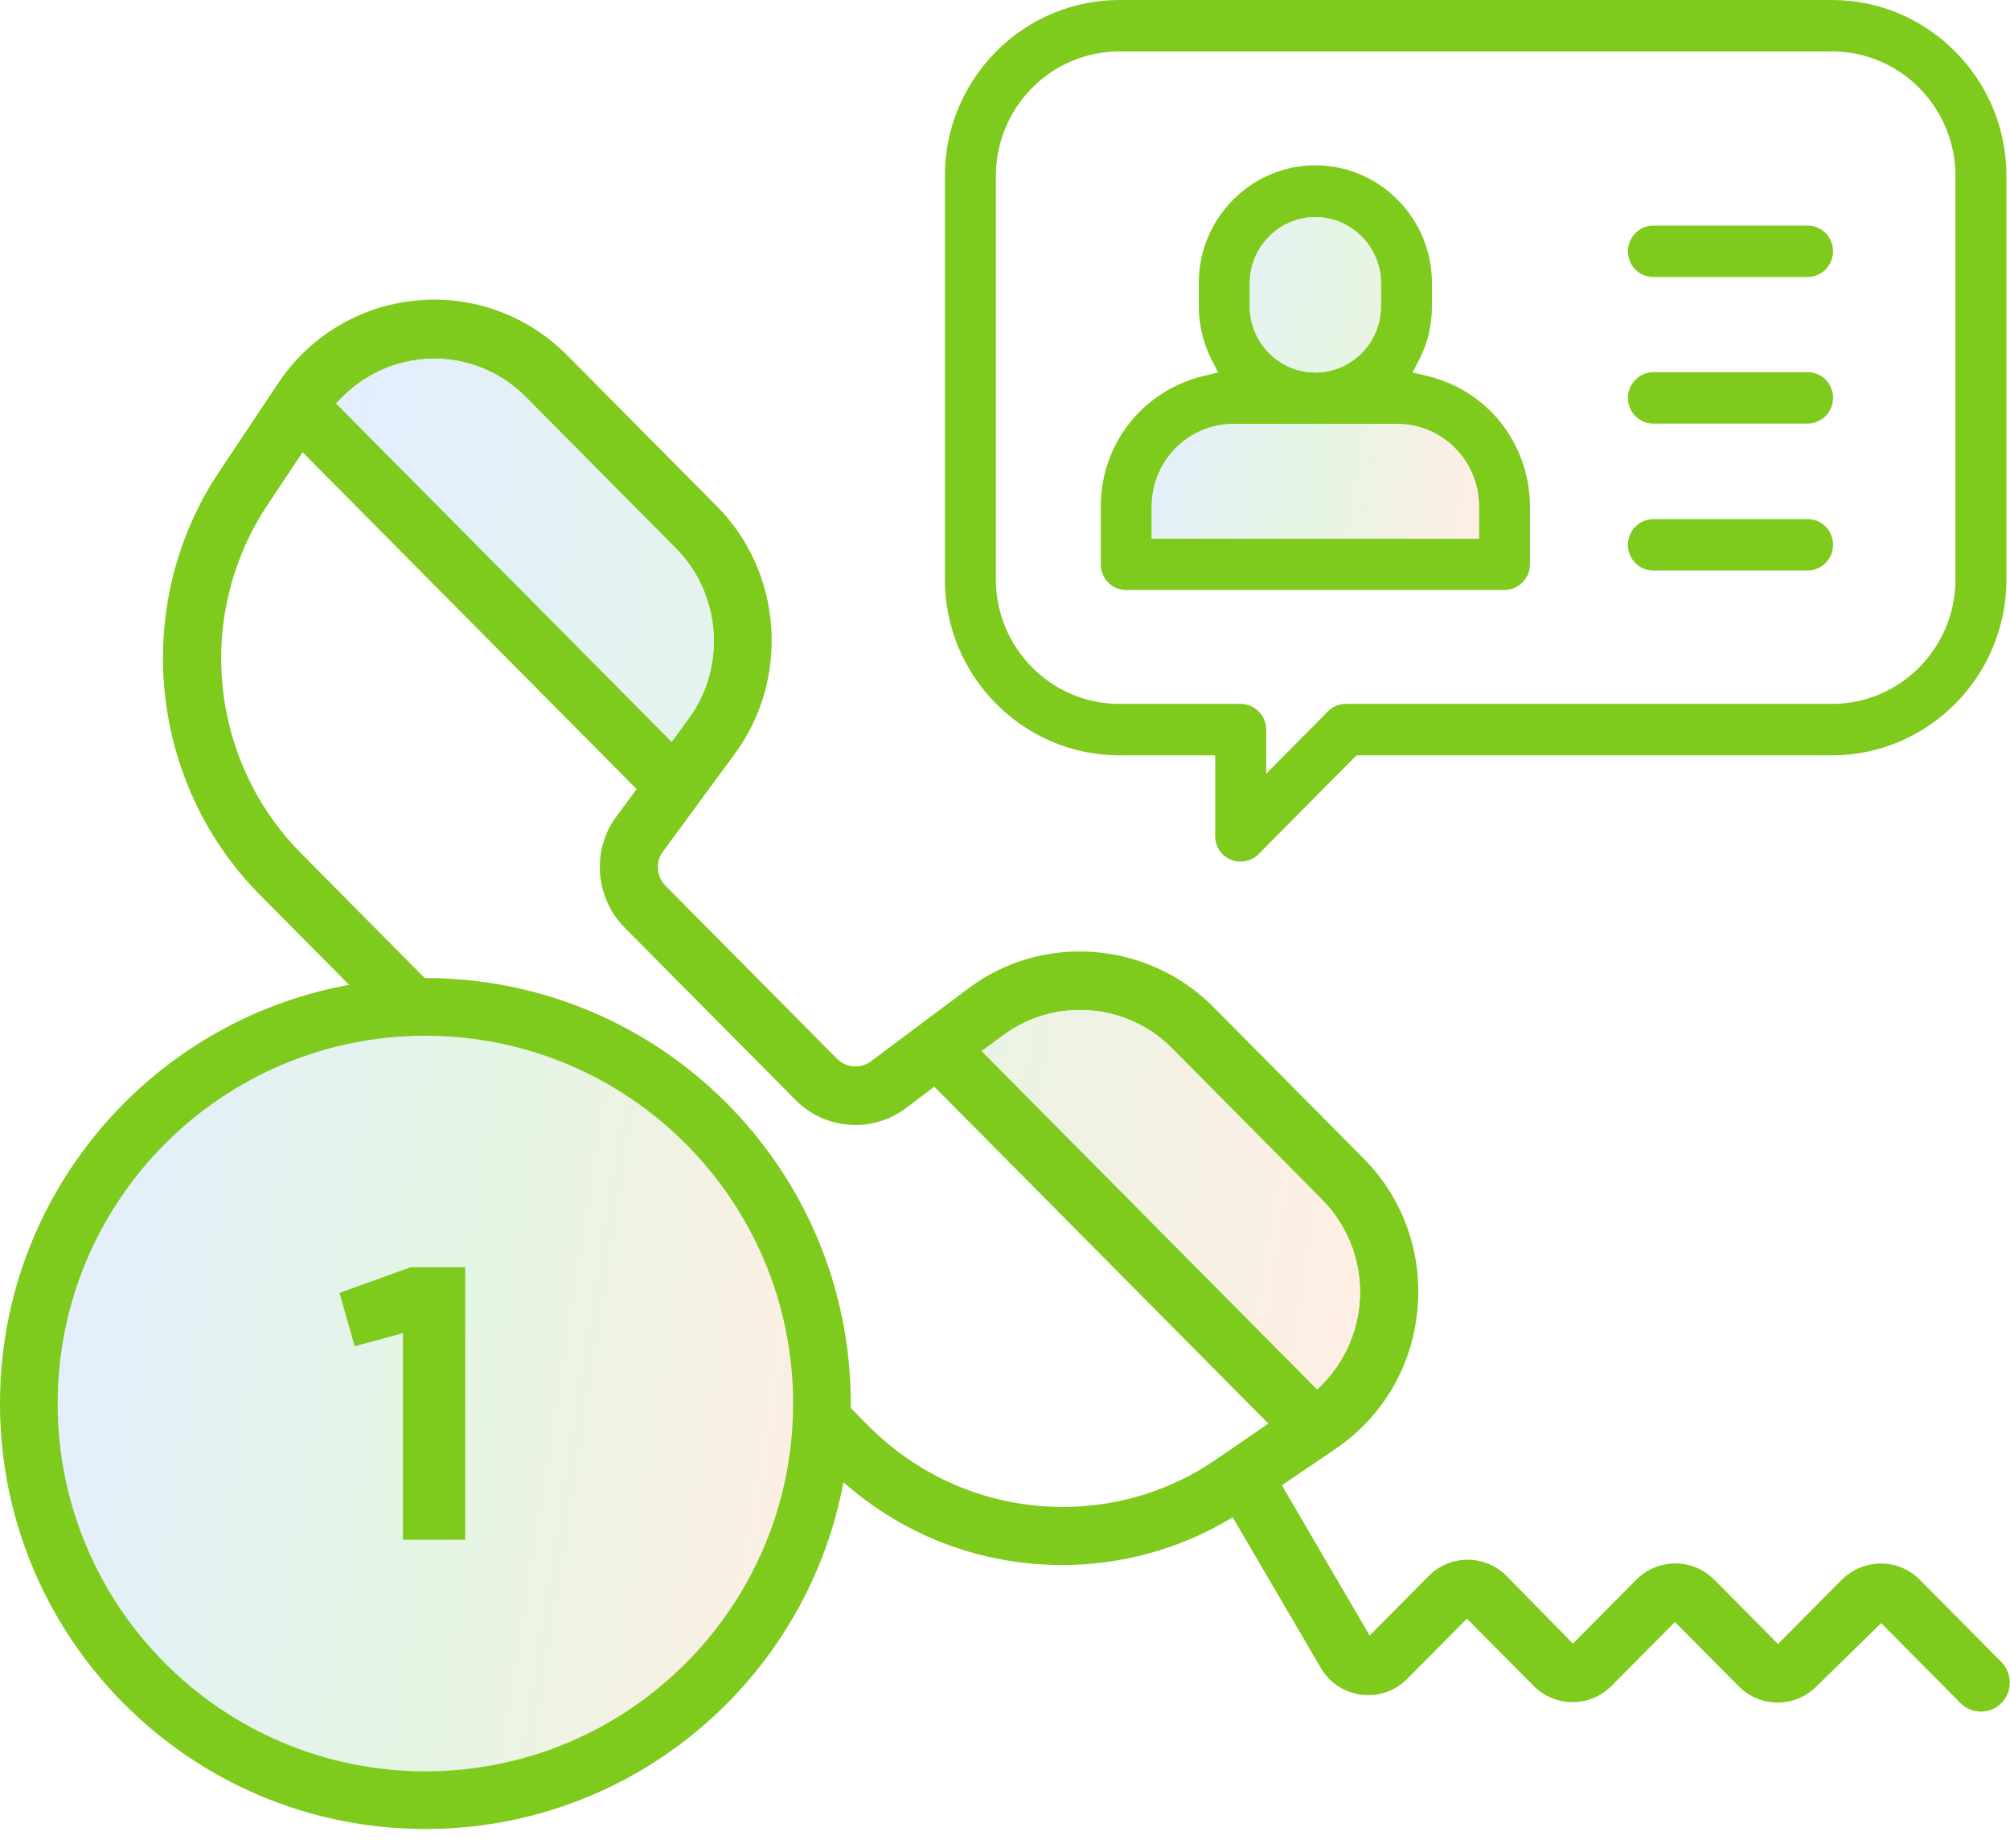
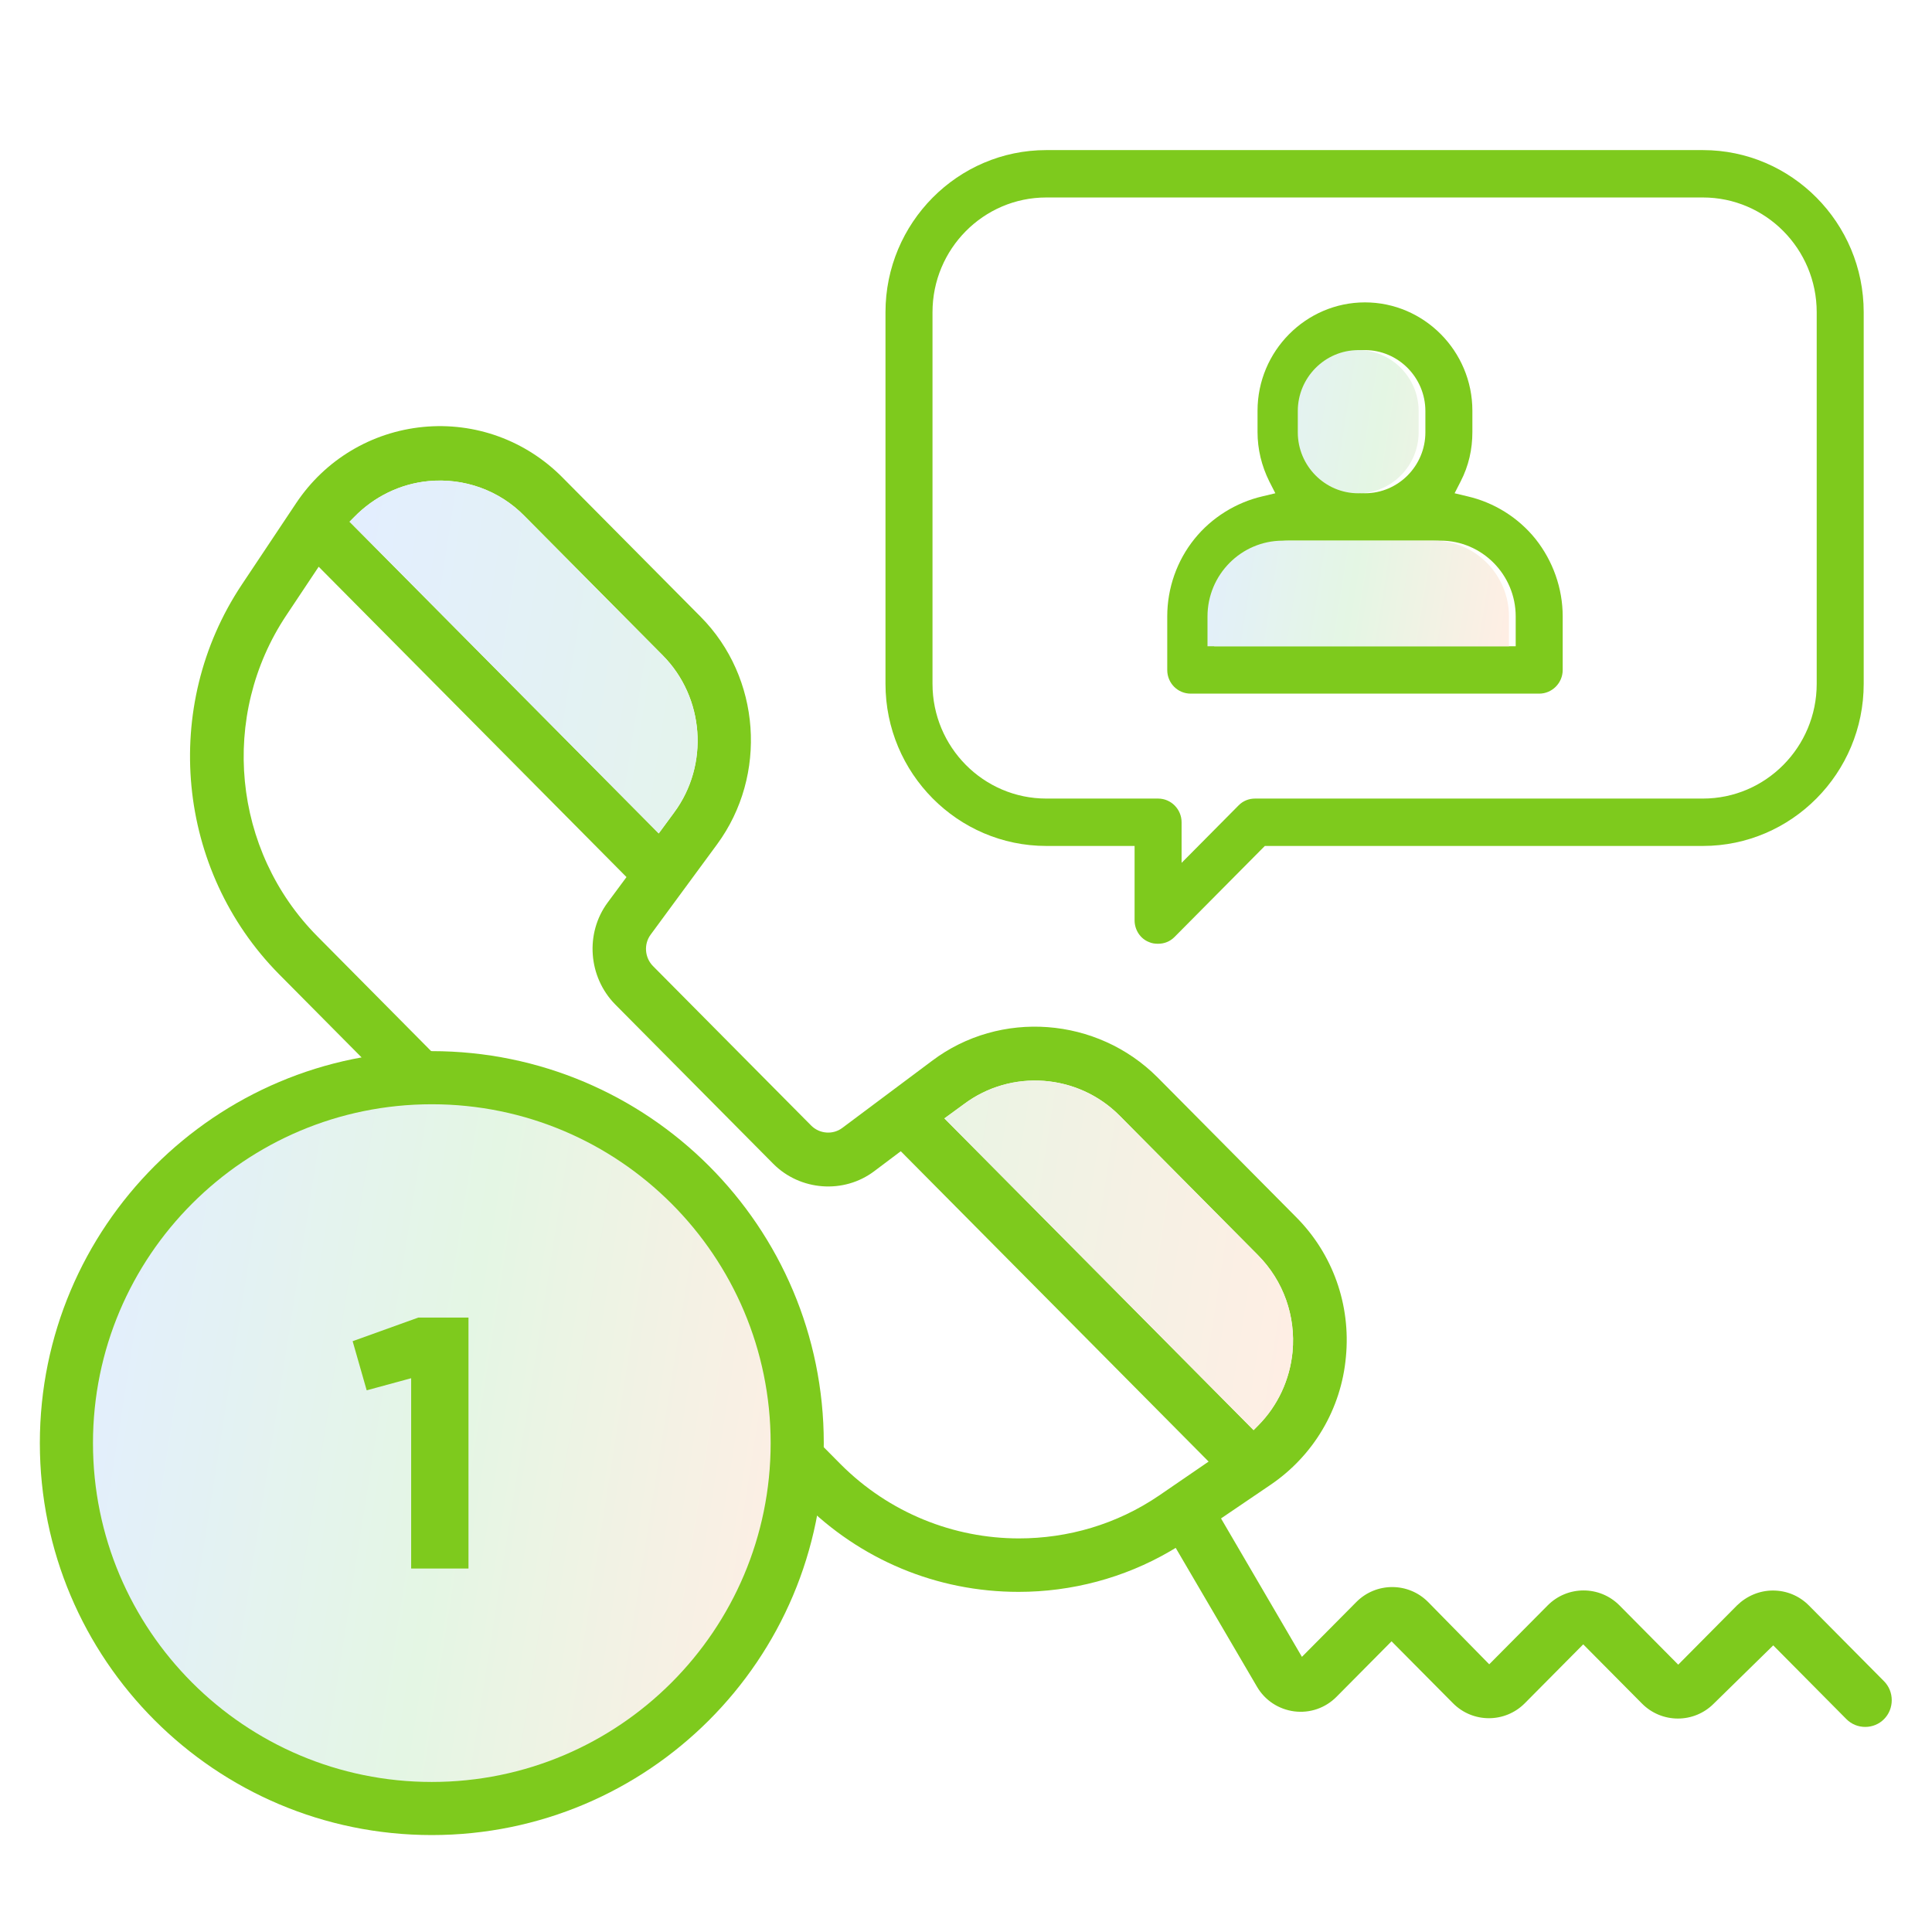
- <svg xmlns="http://www.w3.org/2000/svg" width="74" height="68" viewBox="0 0 74 68" fill="none">
-   <path d="M44.738 30.777C44.738 31.155 44.966 31.507 45.315 31.642C45.435 31.696 45.556 31.71 45.677 31.71C45.932 31.71 46.16 31.615 46.334 31.439L49.821 27.923L49.942 27.802H50.103H67.445C70.986 27.802 73.869 24.894 73.869 21.325V6.477C73.869 2.907 70.986 0 67.445 0H41.211C37.67 0 34.786 2.907 34.786 6.477V21.325C34.786 24.894 37.67 27.802 41.211 27.802H44.336H44.738V28.207V30.777ZM41.211 25.909C38.703 25.909 36.664 23.853 36.664 21.325V6.477C36.664 3.948 38.703 1.893 41.211 1.893H67.445C69.953 1.893 71.992 3.948 71.992 6.477V21.325C71.992 23.853 69.953 25.909 67.445 25.909H49.553C49.298 25.909 49.07 26.003 48.896 26.179L47.3 27.788L46.616 28.478V27.504V26.855C46.616 26.341 46.2 25.909 45.677 25.909H41.211Z" fill="#7ECA1D" />
-   <path d="M40.526 18.634V20.77C40.526 21.297 40.942 21.717 41.465 21.717H55.387C55.897 21.717 56.326 21.297 56.326 20.77V18.634C56.326 17.511 55.937 16.416 55.24 15.537C54.542 14.672 53.577 14.077 52.517 13.833L52.007 13.711L52.249 13.238C52.571 12.616 52.718 11.954 52.718 11.264V10.412C52.718 8.032 50.787 6.085 48.426 6.085C46.066 6.085 44.134 8.032 44.134 10.412V11.264C44.134 11.954 44.295 12.616 44.604 13.238L44.845 13.711L44.335 13.833C43.276 14.077 42.297 14.685 41.613 15.537C40.915 16.402 40.526 17.498 40.526 18.634ZM46.012 10.426C46.012 9.087 47.098 7.992 48.426 7.992C49.754 7.992 50.84 9.087 50.84 10.426V11.277C50.84 12.616 49.754 13.711 48.426 13.711C47.098 13.711 46.012 12.616 46.012 11.277V10.426ZM42.404 19.418V18.634C42.404 16.957 43.759 15.605 45.408 15.605H51.444C53.107 15.605 54.448 16.97 54.448 18.634V19.418V19.823H54.046H42.806H42.404V19.418Z" fill="#7ECA1D" />
-   <path d="M66.546 8.303H60.873C60.363 8.303 59.934 8.722 59.934 9.249C59.934 9.777 60.35 10.196 60.873 10.196H66.546C67.056 10.196 67.485 9.777 67.485 9.249C67.485 8.722 67.069 8.303 66.546 8.303Z" fill="#7ECA1D" />
-   <path d="M66.546 13.698H60.873C60.363 13.698 59.934 14.117 59.934 14.645C59.934 15.172 60.35 15.591 60.873 15.591H66.546C67.056 15.591 67.485 15.172 67.485 14.645C67.485 14.117 67.069 13.698 66.546 13.698Z" fill="#7ECA1D" />
-   <path d="M66.546 19.107H60.873C60.363 19.107 59.934 19.526 59.934 20.053C59.934 20.581 60.35 21 60.873 21H66.546C67.056 21 67.485 20.581 67.485 20.053C67.485 19.526 67.069 19.107 66.546 19.107Z" fill="#7ECA1D" />
-   <path d="M69.256 59.741L72.179 62.689C72.381 62.892 72.649 63 72.93 63C73.212 63 73.48 62.892 73.682 62.689C73.883 62.486 73.99 62.216 73.99 61.932C73.99 61.648 73.883 61.377 73.682 61.175L70.677 58.145C70.288 57.753 69.779 57.551 69.242 57.551C68.706 57.551 68.196 57.767 67.807 58.145L65.46 60.512L63.113 58.145C62.321 57.348 61.034 57.348 60.242 58.145L57.909 60.498L55.468 58.01C54.676 57.212 53.389 57.212 52.598 58.01L50.425 60.201L47.192 54.67L49.164 53.332C50.881 52.169 51.994 50.303 52.182 48.22C52.383 46.138 51.659 44.096 50.183 42.622L44.657 37.051C42.243 34.63 38.367 34.333 35.645 36.388L32.063 39.066C31.688 39.35 31.151 39.309 30.816 38.971L24.499 32.602C24.164 32.264 24.123 31.723 24.405 31.345L27.061 27.734C29.086 24.976 28.804 21.068 26.404 18.647L20.878 13.076C19.416 11.602 17.39 10.858 15.312 11.061C13.246 11.264 11.395 12.373 10.242 14.104L8.069 17.363C4.823 22.23 5.454 28.775 9.558 32.927L30.467 54.008C32.774 56.32 35.832 57.605 39.105 57.605C41.224 57.605 43.316 57.05 45.154 55.982L45.382 55.847L48.627 61.391C48.949 61.945 49.499 62.297 50.116 62.378C50.747 62.459 51.364 62.243 51.806 61.797L54.006 59.579L56.46 62.053C57.252 62.851 58.539 62.851 59.331 62.053L61.664 59.701L64.011 62.067C64.803 62.865 66.09 62.865 66.882 62.067L69.256 59.741ZM36.919 38.119C38.81 36.699 41.479 36.902 43.142 38.579L48.668 44.15C49.687 45.178 50.183 46.584 50.049 48.017C49.942 49.126 49.459 50.167 48.681 50.952L48.493 51.141L36.141 38.687L36.919 38.119ZM12.562 14.658C13.353 13.847 14.399 13.333 15.526 13.225C16.948 13.089 18.356 13.59 19.362 14.617L24.888 20.189C26.551 21.865 26.752 24.556 25.344 26.463L24.727 27.301L12.374 14.847L12.562 14.658ZM44.725 53.751C43.021 54.914 41.063 55.468 39.118 55.468C36.516 55.468 33.941 54.454 31.996 52.507L11.087 31.412C7.693 27.991 7.17 22.596 9.853 18.579L11.14 16.646L23.439 29.046L22.688 30.06C21.776 31.29 21.91 33.035 22.983 34.13L29.3 40.499C30.373 41.581 32.117 41.716 33.338 40.797L34.397 39.999L46.696 52.399L44.725 53.751Z" fill="#7ECA1D" />
-   <path d="M36.919 38.119C38.81 36.699 41.479 36.902 43.142 38.579L48.668 44.15C49.687 45.178 50.184 46.584 50.05 48.017C49.942 49.126 49.459 50.167 48.681 50.952L48.494 51.141L36.141 38.687L36.919 38.119ZM12.562 14.658C13.354 13.847 14.4 13.333 15.526 13.225C16.948 13.09 18.356 13.59 19.362 14.618L24.888 20.189C26.551 21.866 26.752 24.556 25.344 26.463L24.727 27.302L12.374 14.848L12.562 14.658Z" fill="url(#paint0_linear)" />
-   <path d="M46.012 10.426C46.012 9.087 47.099 7.992 48.426 7.992C49.754 7.992 50.841 9.087 50.841 10.426V11.278C50.841 12.616 49.754 13.712 48.426 13.712C47.099 13.712 46.012 12.616 46.012 11.278V10.426ZM42.404 19.418V18.634C42.404 16.957 43.759 15.605 45.409 15.605H51.444C53.107 15.605 54.449 16.971 54.449 18.634V19.418V19.824H54.046H42.807H42.404V19.418Z" fill="url(#paint1_linear)" />
-   <path d="M15.661 67.321C24.31 67.321 31.321 60.31 31.321 51.66C31.321 43.011 24.31 36 15.661 36C7.011 36 0 43.011 0 51.66C0 60.31 7.011 67.321 15.661 67.321Z" fill="#7ECA1D" />
-   <path d="M15.661 65.199C23.137 65.199 29.199 59.137 29.199 51.66C29.199 44.184 23.137 38.123 15.661 38.123C8.184 38.123 2.123 44.184 2.123 51.66C2.123 59.137 8.184 65.199 15.661 65.199Z" fill="url(#paint2_linear)" />
-   <path d="M15.122 46.644L12.498 47.589L13.059 49.552L14.835 49.068V56.672H17.126V46.644H15.122Z" fill="#7ECA1D" />
+ <svg xmlns="http://www.w3.org/2000/svg" width="80" height="80" viewBox="0 0 80 80" fill="none">
+   <path d="M46.981 38.112C46.981 38.504 47.217 38.869 47.578 39.009C47.703 39.065 47.828 39.079 47.954 39.079C48.218 39.079 48.454 38.981 48.635 38.798L52.249 35.155L52.374 35.029H52.541H70.514C74.184 35.029 77.172 32.016 77.172 28.316V12.928C77.172 9.228 74.184 6.215 70.514 6.215H43.325C39.655 6.215 36.666 9.228 36.666 12.928V28.316C36.666 32.016 39.655 35.029 43.325 35.029H46.564H46.981V35.449V38.112ZM43.325 33.067C40.725 33.067 38.613 30.936 38.613 28.316V12.928C38.613 10.307 40.725 8.177 43.325 8.177H70.514C73.113 8.177 75.226 10.307 75.226 12.928V28.316C75.226 30.936 73.113 33.067 70.514 33.067H51.971C51.707 33.067 51.47 33.165 51.29 33.347L49.636 35.015L48.927 35.729V34.72V34.048C48.927 33.515 48.496 33.067 47.954 33.067H43.325Z" fill="#7ECA1D" />
+   <path d="M48.333 25.526V27.741C48.333 28.287 48.764 28.722 49.306 28.722H63.735C64.263 28.722 64.708 28.287 64.708 27.741V25.526C64.708 24.363 64.305 23.228 63.582 22.317C62.859 21.42 61.858 20.804 60.76 20.551L60.232 20.425L60.482 19.935C60.816 19.29 60.968 18.603 60.968 17.889V17.006C60.968 14.539 58.967 12.521 56.52 12.521C54.074 12.521 52.072 14.539 52.072 17.006V17.889C52.072 18.603 52.239 19.29 52.559 19.935L52.809 20.425L52.281 20.551C51.183 20.804 50.168 21.434 49.459 22.317C48.736 23.214 48.333 24.349 48.333 25.526ZM54.018 17.02C54.018 15.632 55.144 14.497 56.52 14.497C57.897 14.497 59.022 15.632 59.022 17.02V17.903C59.022 19.29 57.897 20.425 56.52 20.425C55.144 20.425 54.018 19.29 54.018 17.903V17.02ZM50.279 26.339V25.526C50.279 23.789 51.683 22.387 53.393 22.387H59.648C61.372 22.387 62.762 23.803 62.762 25.526V26.339V26.76H62.345H50.696H50.279V26.339Z" fill="#7ECA1D" />
+   <path d="M73.426 68.131L76.456 71.186C76.665 71.396 76.943 71.508 77.235 71.508C77.527 71.508 77.805 71.396 78.013 71.186C78.222 70.976 78.333 70.695 78.333 70.401C78.333 70.107 78.222 69.826 78.013 69.616L74.9 66.477C74.496 66.071 73.968 65.86 73.412 65.86C72.856 65.86 72.328 66.085 71.925 66.477L69.492 68.93L67.06 66.477C66.24 65.65 64.905 65.65 64.085 66.477L61.666 68.915L59.136 66.337C58.316 65.51 56.982 65.51 56.162 66.337L53.91 68.607L50.56 62.875L52.603 61.488C54.383 60.283 55.536 58.349 55.731 56.19C55.939 54.032 55.189 51.916 53.66 50.388L47.933 44.614C45.431 42.106 41.413 41.798 38.592 43.928L34.88 46.703C34.491 46.997 33.935 46.955 33.587 46.605L27.04 40.004C26.693 39.653 26.651 39.093 26.943 38.7L29.695 34.959C31.794 32.1 31.503 28.049 29.014 25.541L23.287 19.767C21.772 18.239 19.673 17.469 17.519 17.679C15.378 17.889 13.46 19.038 12.264 20.832L10.012 24.209C6.649 29.255 7.302 36.038 11.555 40.34L33.226 62.189C35.617 64.585 38.786 65.916 42.178 65.916C44.374 65.916 46.543 65.342 48.447 64.235L48.683 64.094L52.047 69.84C52.381 70.415 52.951 70.779 53.59 70.864C54.244 70.948 54.883 70.723 55.342 70.261L57.621 67.963L60.165 70.527C60.985 71.354 62.32 71.354 63.14 70.527L65.558 68.089L67.991 70.541C68.811 71.368 70.146 71.368 70.966 70.541L73.426 68.131ZM39.912 45.722C41.872 44.25 44.638 44.46 46.362 46.198L52.089 51.972C53.145 53.037 53.66 54.495 53.521 55.98C53.41 57.129 52.909 58.209 52.103 59.021L51.908 59.218L39.106 46.31L39.912 45.722ZM14.669 21.407C15.489 20.566 16.573 20.033 17.741 19.921C19.215 19.781 20.674 20.299 21.717 21.365L27.444 27.139C29.167 28.876 29.376 31.665 27.916 33.641L27.277 34.51L14.475 21.603L14.669 21.407ZM48.002 61.922C46.237 63.127 44.208 63.702 42.192 63.702C39.495 63.702 36.826 62.651 34.811 60.633L13.14 38.77C9.623 35.225 9.081 29.633 11.861 25.471L13.196 23.467L25.942 36.318L25.164 37.369C24.219 38.644 24.358 40.452 25.47 41.587L32.017 48.188C33.129 49.309 34.936 49.45 36.201 48.496L37.299 47.67L50.046 60.521L48.002 61.922Z" fill="#7ECA1D" />
+   <path d="M39.912 45.722C41.872 44.251 44.639 44.461 46.362 46.199L52.089 51.972C53.146 53.038 53.66 54.495 53.521 55.981C53.41 57.13 52.909 58.209 52.103 59.022L51.908 59.218L39.106 46.311L39.912 45.722ZM14.669 21.407C15.489 20.566 16.574 20.034 17.741 19.922C19.215 19.781 20.674 20.3 21.717 21.365L27.444 27.139C29.167 28.877 29.376 31.666 27.916 33.642L27.277 34.511L14.475 21.603L14.669 21.407Z" fill="url(#paint0_linear)" />
+   <path d="M53.739 17.02C53.739 15.633 54.865 14.498 56.241 14.498C57.617 14.498 58.743 15.633 58.743 17.02V17.903C58.743 19.29 57.617 20.426 56.241 20.426C54.865 20.426 53.739 19.29 53.739 17.903V17.02ZM50 26.34V25.527C50 23.789 51.404 22.388 53.114 22.388H59.369C61.093 22.388 62.483 23.803 62.483 25.527V26.34V26.76H62.066H50.417H50V26.34Z" fill="url(#paint1_linear)" />
+   <path d="M17.88 75.986C26.844 75.986 34.111 68.72 34.111 59.756C34.111 50.792 26.844 43.525 17.88 43.525C8.917 43.525 1.65 50.792 1.65 59.756C1.65 68.72 8.917 75.986 17.88 75.986Z" fill="#7ECA1D" />
+   <path d="M17.88 73.787C25.629 73.787 31.911 67.505 31.911 59.756C31.911 52.007 25.629 45.725 17.88 45.725C10.131 45.725 3.85 52.007 3.85 59.756C3.85 67.505 10.131 73.787 17.88 73.787Z" fill="url(#paint2_linear)" />
+   <path d="M17.323 54.557L14.602 55.536L15.184 57.57L17.025 57.069V64.95H19.399V54.557H17.323Z" fill="#7ECA1D" />
  <defs>
-     <linearGradient id="paint0_linear" x1="12.374" y1="13.203" x2="54.965" y2="19.869" gradientUnits="userSpaceOnUse">
+     <linearGradient id="paint0_linear" x1="14.475" y1="19.899" x2="58.616" y2="26.807" gradientUnits="userSpaceOnUse">
      <stop stop-color="#E3EEFF" />
      <stop offset="0.526" stop-color="#E4F6E4" />
      <stop offset="1" stop-color="#FFEEE4" />
    </linearGradient>
-     <linearGradient id="paint1_linear" x1="42.404" y1="7.992" x2="55.996" y2="10.171" gradientUnits="userSpaceOnUse">
+     <linearGradient id="paint1_linear" x1="50" y1="14.498" x2="64.087" y2="16.756" gradientUnits="userSpaceOnUse">
      <stop stop-color="#E3EEFF" />
      <stop offset="0.526" stop-color="#E4F6E4" />
      <stop offset="1" stop-color="#FFEEE4" />
    </linearGradient>
-     <linearGradient id="paint2_linear" x1="2.123" y1="38.123" x2="32.705" y2="42.94" gradientUnits="userSpaceOnUse">
+     <linearGradient id="paint2_linear" x1="3.85" y1="45.725" x2="35.545" y2="50.717" gradientUnits="userSpaceOnUse">
      <stop stop-color="#E3EEFF" />
      <stop offset="0.526" stop-color="#E4F6E4" />
      <stop offset="1" stop-color="#FFEEE4" />
    </linearGradient>
  </defs>
</svg>
